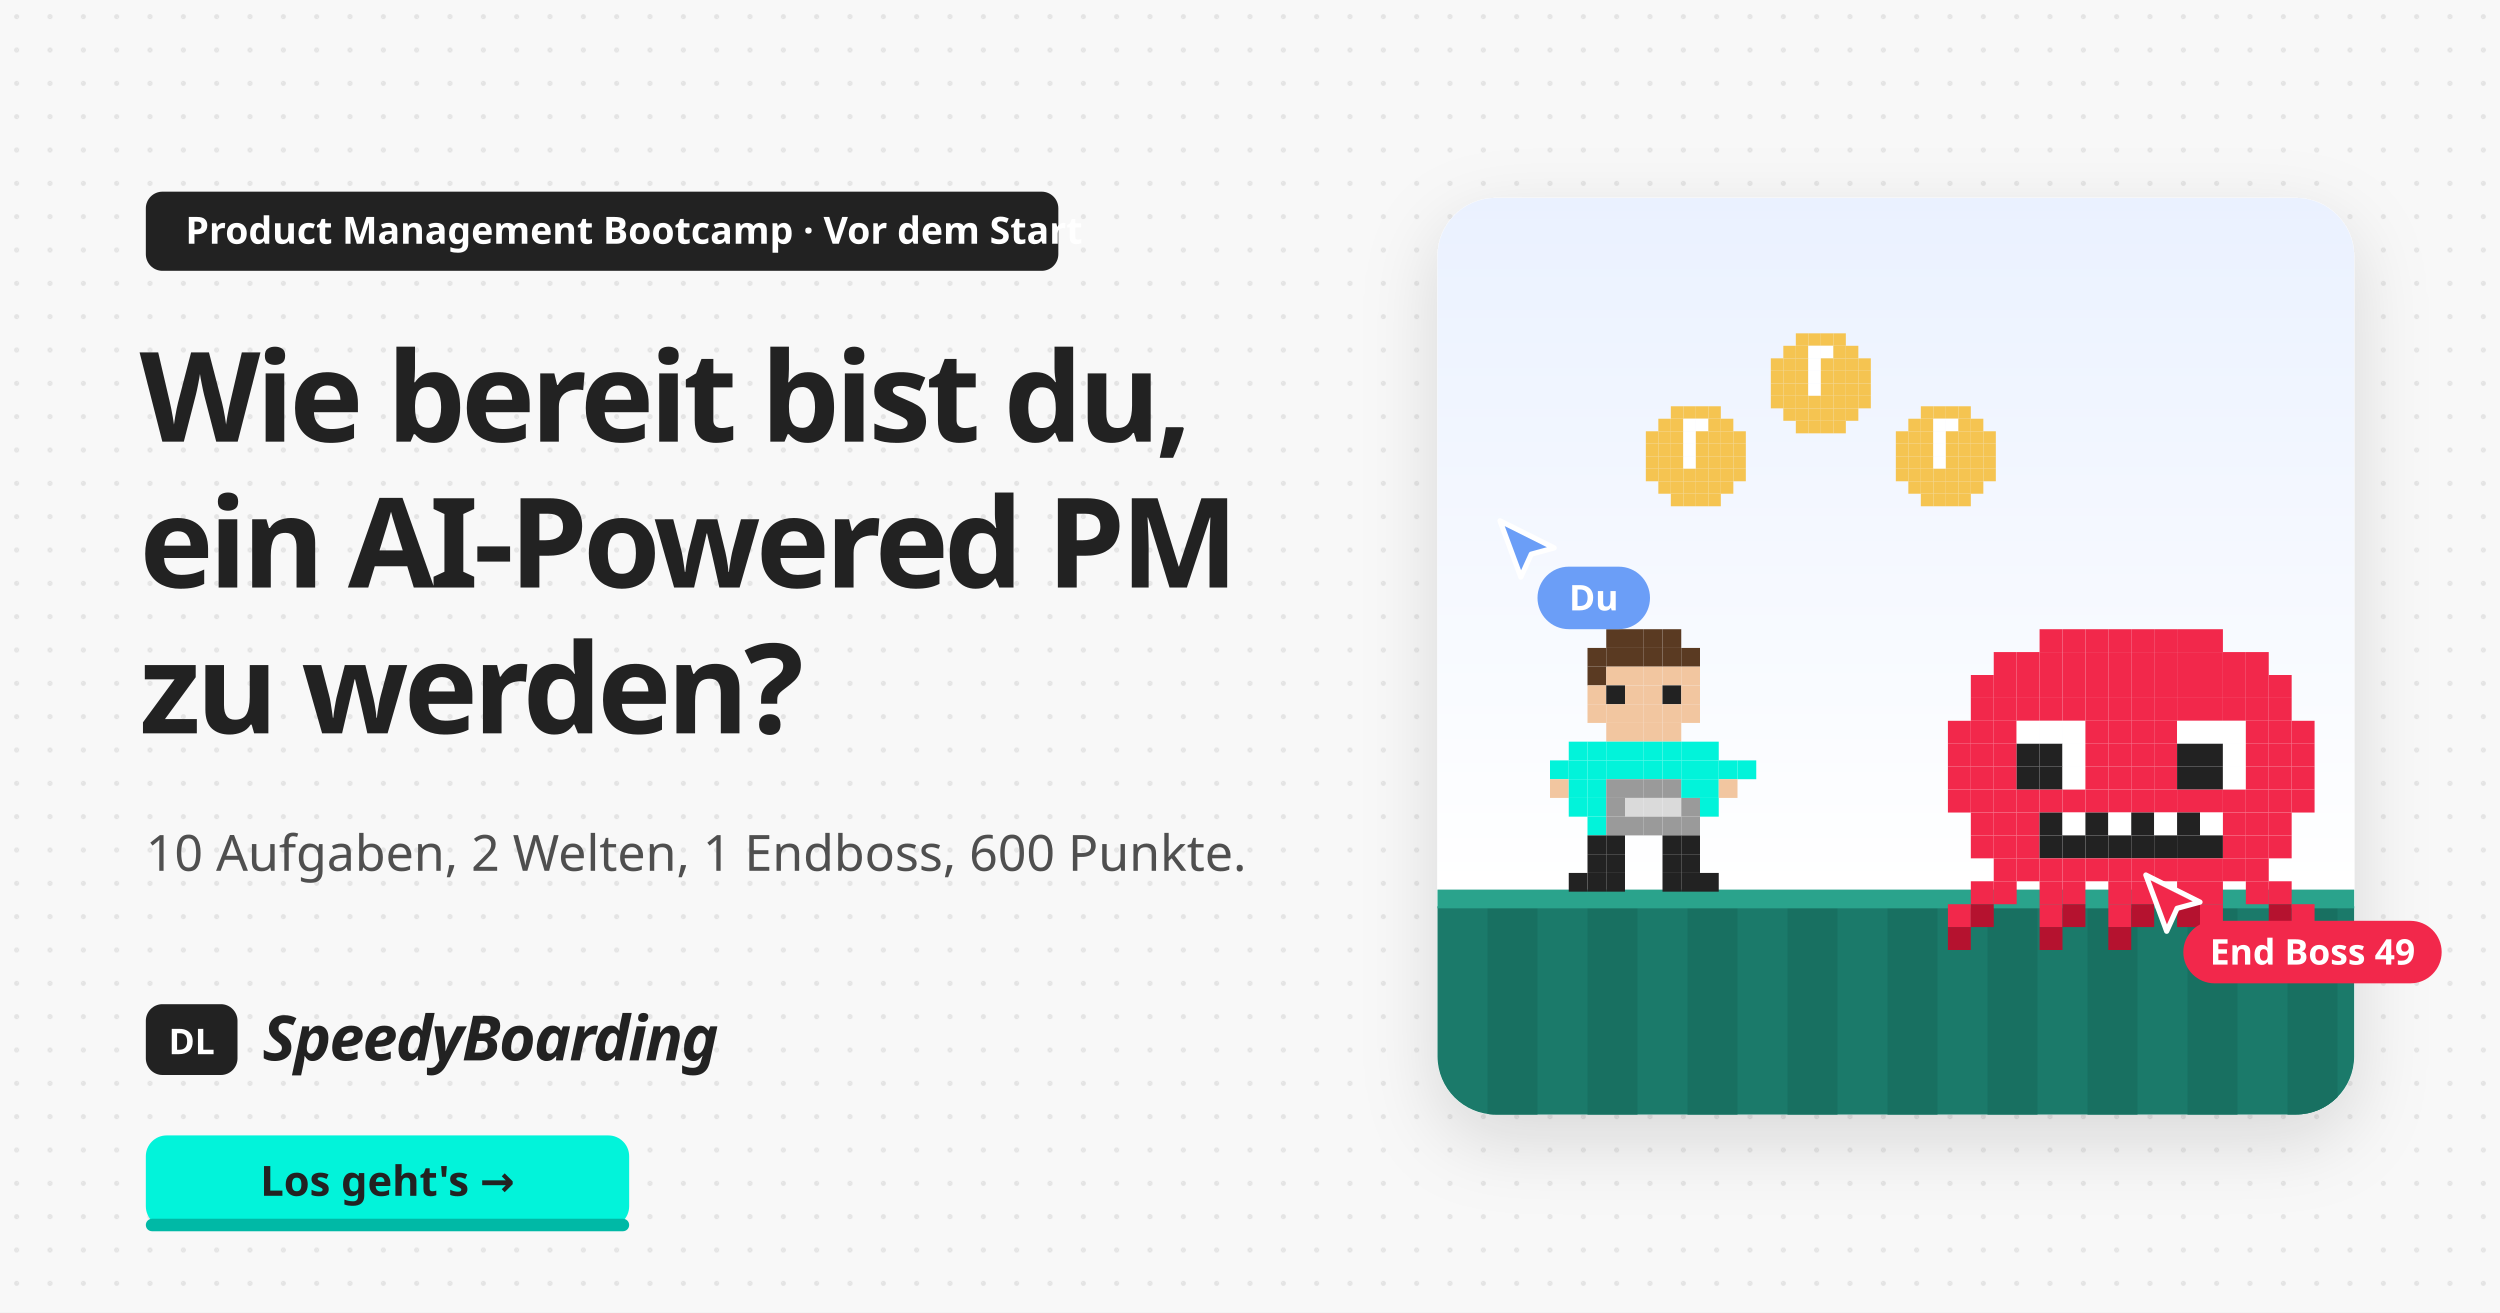
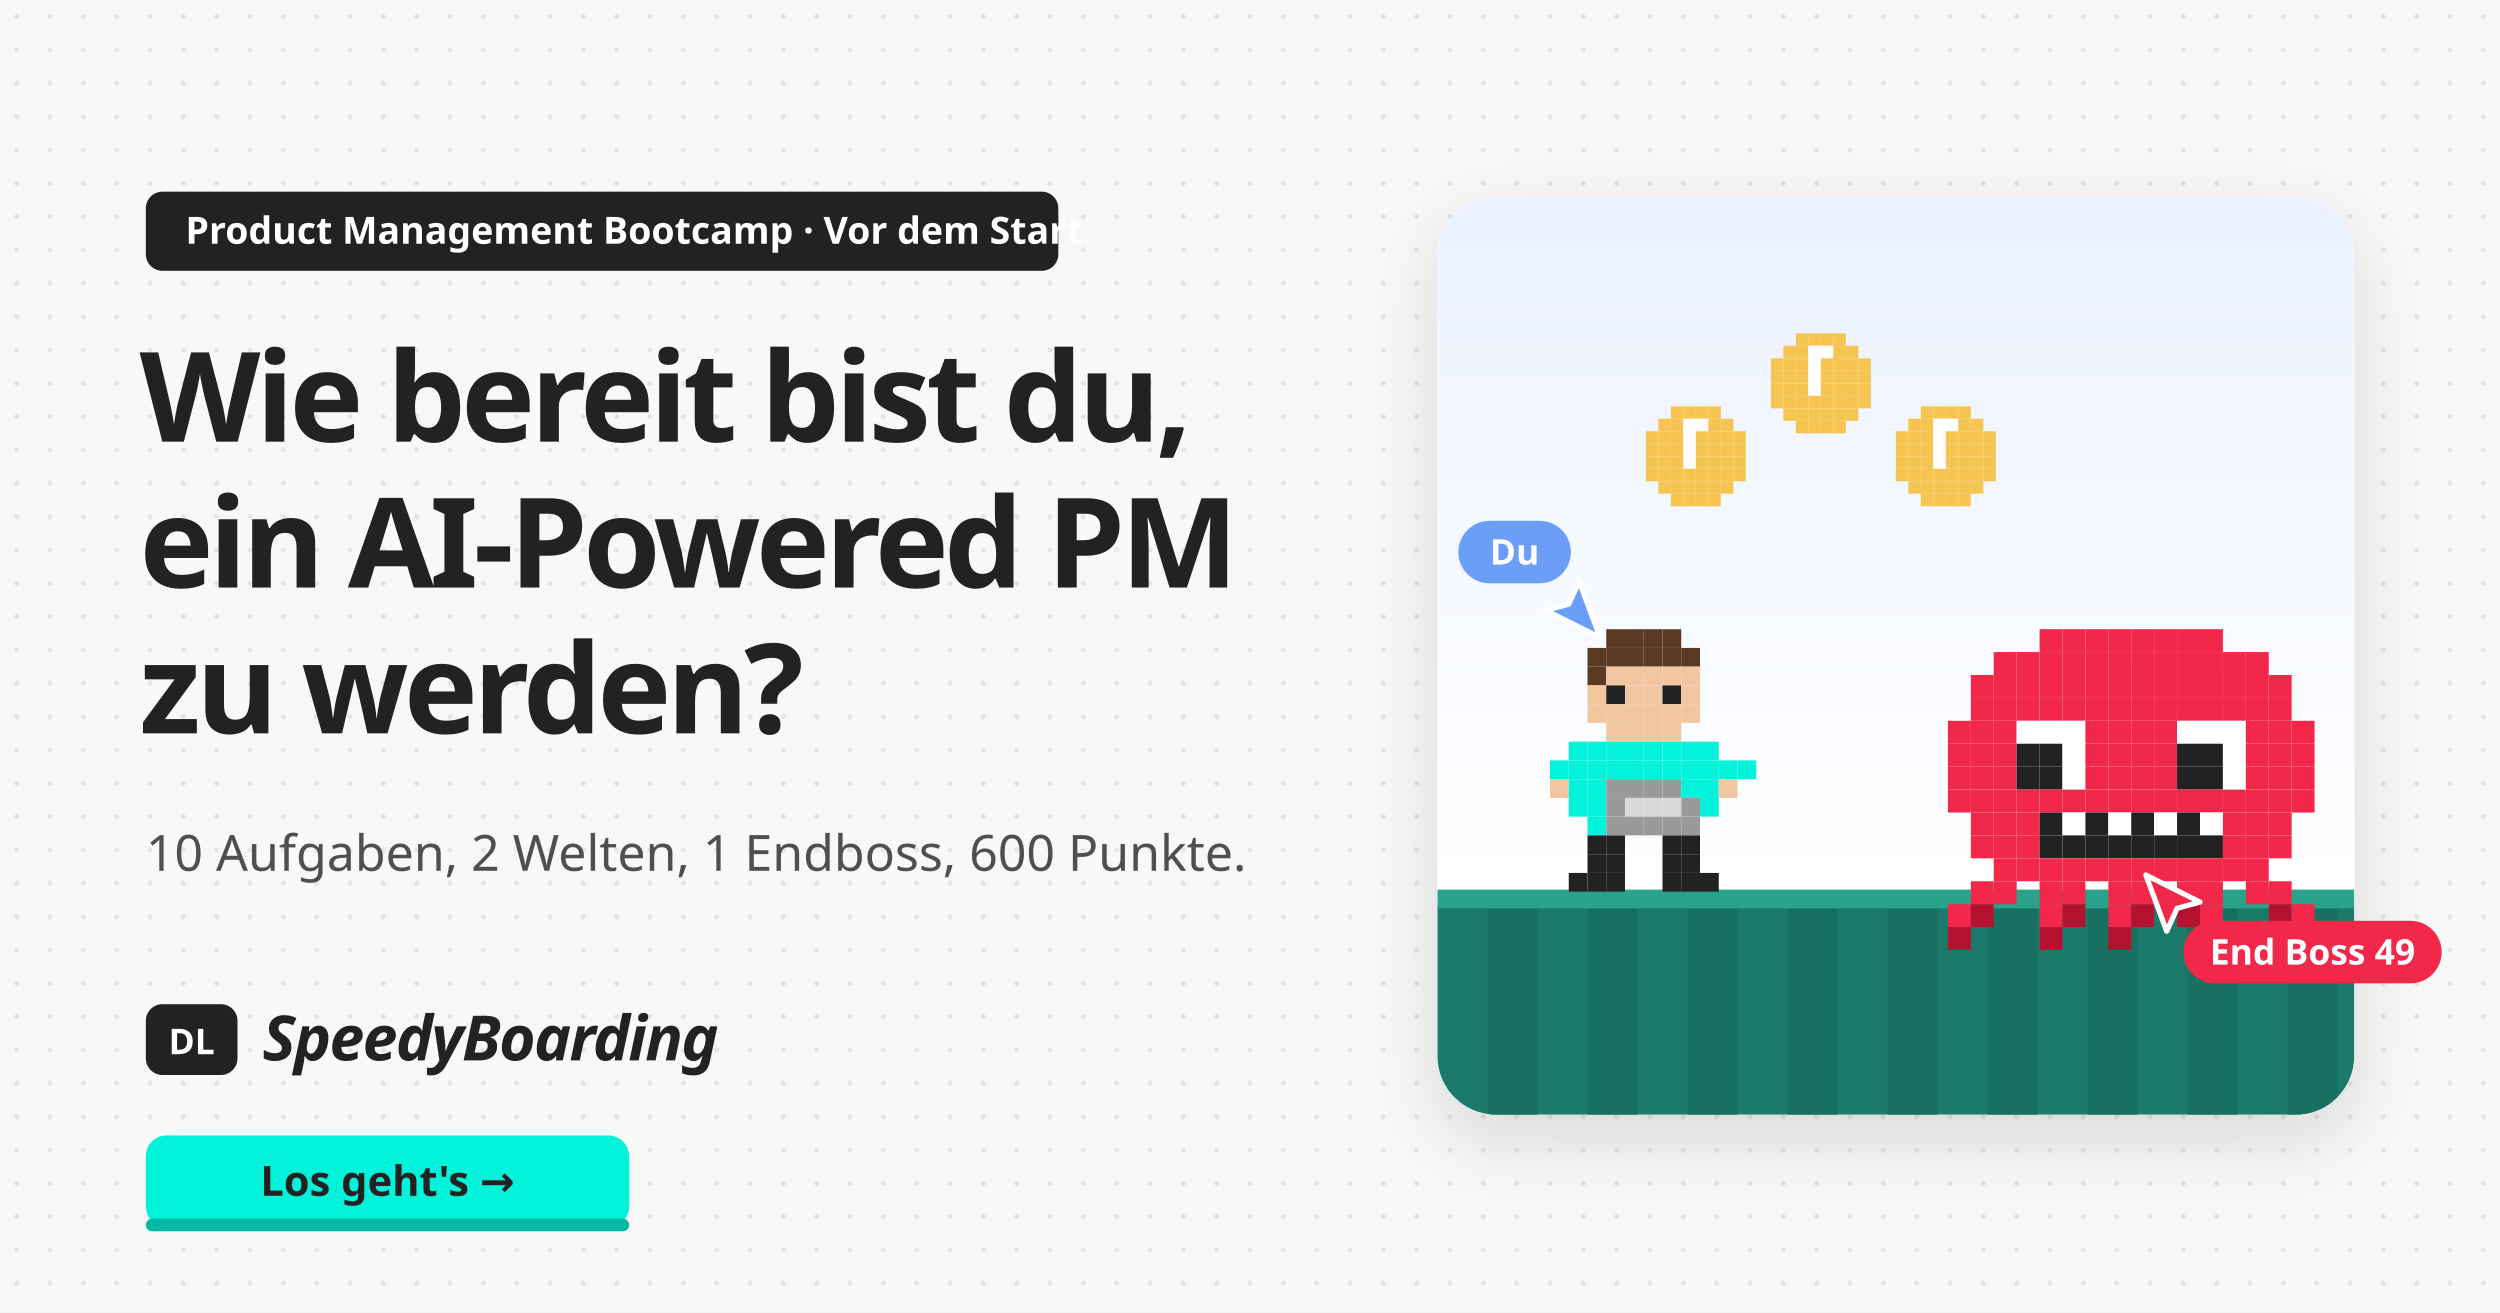
<svg xmlns="http://www.w3.org/2000/svg" width="1200" height="630" viewBox="0 0 1200 630">
  <defs>
    <pattern id="dots" width="16" height="16" patternUnits="userSpaceOnUse">
      <circle cx="8" cy="8" r="1.2" fill="#E3E3E3" />
    </pattern>
    <linearGradient id="sky" x1="0" y1="0" x2="0" y2="1">
      <stop offset="0" stop-color="#EAF1FF" />
      <stop offset=".75" stop-color="#FFFFFF" />
    </linearGradient>
    <clipPath id="stage">
      <rect x="690" y="95" width="440" height="440" rx="28" />
    </clipPath>
    <filter id="sh" x="-10%" y="-10%" width="120%" height="130%">
      <feDropShadow dx="0" dy="12" stdDeviation="18" flood-opacity=".13" />
    </filter>
  </defs>
  <rect width="1200" height="630" fill="#F8F8F8" />
  <rect width="1200" height="630" fill="url(#dots)" />
  <rect x="70" y="92" width="438" height="38" rx="8" fill="#222" />
  <text x="89" y="117" font-family="Avenir Next" font-weight="600" font-size="18" fill="#fff">Product Management Bootcamp · Vor dem Start</text>
  <text font-family="Avenir Next" font-weight="800" font-size="60" fill="#222" letter-spacing="-2.2">
    <tspan x="67" y="212">Wie bereit bist du,</tspan>
    <tspan x="67" y="282">ein AI-Powered PM</tspan>
    <tspan x="67" y="352">zu werden?</tspan>
  </text>
  <text x="70" y="418" font-family="Avenir Next" font-weight="500" font-size="24" fill="#4F4F4F">10 Aufgaben, 2 Welten, 1 Endboss, 600 Punkte.</text>
  <rect x="70" y="482" width="44" height="34" rx="8" fill="#222" />
  <text x="92" y="506" font-family="Avenir Next" font-weight="800" font-size="17" fill="#fff" text-anchor="middle">DL</text>
  <text x="126" y="509" font-family="Avenir Next" font-weight="800" font-style="italic" font-size="30" fill="#222" letter-spacing="-0.8">SpeedyBoarding</text>
  <rect x="70" y="545" width="232" height="44" rx="10" fill="#02F3DA" />
  <rect x="70" y="585" width="232" height="6" rx="3" fill="#00b9a6" />
  <text x="186" y="574" font-family="Avenir Next" font-weight="700" font-size="20" fill="#222" text-anchor="middle">Los geht's →</text>
  <g filter="url(#sh)">
    <rect x="690" y="95" width="440" height="440" rx="28" fill="#fff" />
  </g>
  <g clip-path="url(#stage)">
    <rect x="690" y="95" width="440" height="440" fill="url(#sky)" />
    <rect x="690" y="435" width="440" height="100" fill="#1B7A6A" />
    <rect x="714" y="435" width="24" height="100" fill="#187061" />
    <rect x="762" y="435" width="24" height="100" fill="#187061" />
    <rect x="810" y="435" width="24" height="100" fill="#187061" />
    <rect x="858" y="435" width="24" height="100" fill="#187061" />
    <rect x="906" y="435" width="24" height="100" fill="#187061" />
    <rect x="954" y="435" width="24" height="100" fill="#187061" />
    <rect x="1002" y="435" width="24" height="100" fill="#187061" />
    <rect x="1050" y="435" width="24" height="100" fill="#187061" />
    <rect x="1098" y="435" width="24" height="100" fill="#187061" />
    <rect x="1146" y="435" width="24" height="100" fill="#187061" />
    <rect x="690" y="427" width="440" height="9" fill="#2aa38c" />
    <rect x="802" y="195" width="6" height="6" fill="#F5C451" />
    <rect x="808" y="195" width="6" height="6" fill="#F5C451" />
    <rect x="814" y="195" width="6" height="6" fill="#F5C451" />
    <rect x="820" y="195" width="6" height="6" fill="#F5C451" />
    <rect x="796" y="201" width="6" height="6" fill="#F5C451" />
    <rect x="802" y="201" width="6" height="6" fill="#F5C451" />
    <rect x="808" y="201" width="6" height="6" fill="#FFFFFF" />
    <rect x="814" y="201" width="6" height="6" fill="#FFFFFF" />
    <rect x="820" y="201" width="6" height="6" fill="#F5C451" />
    <rect x="826" y="201" width="6" height="6" fill="#F5C451" />
    <rect x="790" y="207" width="6" height="6" fill="#F5C451" />
    <rect x="796" y="207" width="6" height="6" fill="#F5C451" />
    <rect x="802" y="207" width="6" height="6" fill="#F5C451" />
    <rect x="808" y="207" width="6" height="6" fill="#FFFFFF" />
    <rect x="814" y="207" width="6" height="6" fill="#F5C451" />
    <rect x="820" y="207" width="6" height="6" fill="#F5C451" />
    <rect x="826" y="207" width="6" height="6" fill="#F5C451" />
    <rect x="832" y="207" width="6" height="6" fill="#F5C451" />
    <rect x="790" y="213" width="6" height="6" fill="#F5C451" />
    <rect x="796" y="213" width="6" height="6" fill="#F5C451" />
    <rect x="802" y="213" width="6" height="6" fill="#F5C451" />
    <rect x="808" y="213" width="6" height="6" fill="#FFFFFF" />
    <rect x="814" y="213" width="6" height="6" fill="#F5C451" />
    <rect x="820" y="213" width="6" height="6" fill="#F5C451" />
    <rect x="826" y="213" width="6" height="6" fill="#F5C451" />
    <rect x="832" y="213" width="6" height="6" fill="#F5C451" />
    <rect x="790" y="219" width="6" height="6" fill="#F5C451" />
    <rect x="796" y="219" width="6" height="6" fill="#F5C451" />
    <rect x="802" y="219" width="6" height="6" fill="#F5C451" />
    <rect x="808" y="219" width="6" height="6" fill="#FFFFFF" />
    <rect x="814" y="219" width="6" height="6" fill="#F5C451" />
    <rect x="820" y="219" width="6" height="6" fill="#F5C451" />
    <rect x="826" y="219" width="6" height="6" fill="#F5C451" />
    <rect x="832" y="219" width="6" height="6" fill="#F5C451" />
    <rect x="790" y="225" width="6" height="6" fill="#F5C451" />
    <rect x="796" y="225" width="6" height="6" fill="#F5C451" />
    <rect x="802" y="225" width="6" height="6" fill="#F5C451" />
    <rect x="808" y="225" width="6" height="6" fill="#F5C451" />
    <rect x="814" y="225" width="6" height="6" fill="#F5C451" />
    <rect x="820" y="225" width="6" height="6" fill="#F5C451" />
    <rect x="826" y="225" width="6" height="6" fill="#F5C451" />
    <rect x="832" y="225" width="6" height="6" fill="#F5C451" />
    <rect x="796" y="231" width="6" height="6" fill="#F5C451" />
    <rect x="802" y="231" width="6" height="6" fill="#F5C451" />
    <rect x="808" y="231" width="6" height="6" fill="#F5C451" />
    <rect x="814" y="231" width="6" height="6" fill="#F5C451" />
    <rect x="820" y="231" width="6" height="6" fill="#F5C451" />
    <rect x="826" y="231" width="6" height="6" fill="#F5C451" />
    <rect x="802" y="237" width="6" height="6" fill="#F5C451" />
    <rect x="808" y="237" width="6" height="6" fill="#F5C451" />
    <rect x="814" y="237" width="6" height="6" fill="#F5C451" />
    <rect x="820" y="237" width="6" height="6" fill="#F5C451" />
    <rect x="862" y="160" width="6" height="6" fill="#F5C451" />
    <rect x="868" y="160" width="6" height="6" fill="#F5C451" />
    <rect x="874" y="160" width="6" height="6" fill="#F5C451" />
    <rect x="880" y="160" width="6" height="6" fill="#F5C451" />
    <rect x="856" y="166" width="6" height="6" fill="#F5C451" />
    <rect x="862" y="166" width="6" height="6" fill="#F5C451" />
    <rect x="868" y="166" width="6" height="6" fill="#FFFFFF" />
    <rect x="874" y="166" width="6" height="6" fill="#FFFFFF" />
    <rect x="880" y="166" width="6" height="6" fill="#F5C451" />
    <rect x="886" y="166" width="6" height="6" fill="#F5C451" />
    <rect x="850" y="172" width="6" height="6" fill="#F5C451" />
    <rect x="856" y="172" width="6" height="6" fill="#F5C451" />
    <rect x="862" y="172" width="6" height="6" fill="#F5C451" />
    <rect x="868" y="172" width="6" height="6" fill="#FFFFFF" />
    <rect x="874" y="172" width="6" height="6" fill="#F5C451" />
    <rect x="880" y="172" width="6" height="6" fill="#F5C451" />
    <rect x="886" y="172" width="6" height="6" fill="#F5C451" />
    <rect x="892" y="172" width="6" height="6" fill="#F5C451" />
    <rect x="850" y="178" width="6" height="6" fill="#F5C451" />
    <rect x="856" y="178" width="6" height="6" fill="#F5C451" />
    <rect x="862" y="178" width="6" height="6" fill="#F5C451" />
    <rect x="868" y="178" width="6" height="6" fill="#FFFFFF" />
    <rect x="874" y="178" width="6" height="6" fill="#F5C451" />
    <rect x="880" y="178" width="6" height="6" fill="#F5C451" />
    <rect x="886" y="178" width="6" height="6" fill="#F5C451" />
    <rect x="892" y="178" width="6" height="6" fill="#F5C451" />
    <rect x="850" y="184" width="6" height="6" fill="#F5C451" />
    <rect x="856" y="184" width="6" height="6" fill="#F5C451" />
    <rect x="862" y="184" width="6" height="6" fill="#F5C451" />
    <rect x="868" y="184" width="6" height="6" fill="#FFFFFF" />
    <rect x="874" y="184" width="6" height="6" fill="#F5C451" />
    <rect x="880" y="184" width="6" height="6" fill="#F5C451" />
    <rect x="886" y="184" width="6" height="6" fill="#F5C451" />
    <rect x="892" y="184" width="6" height="6" fill="#F5C451" />
    <rect x="850" y="190" width="6" height="6" fill="#F5C451" />
    <rect x="856" y="190" width="6" height="6" fill="#F5C451" />
    <rect x="862" y="190" width="6" height="6" fill="#F5C451" />
    <rect x="868" y="190" width="6" height="6" fill="#F5C451" />
    <rect x="874" y="190" width="6" height="6" fill="#F5C451" />
    <rect x="880" y="190" width="6" height="6" fill="#F5C451" />
    <rect x="886" y="190" width="6" height="6" fill="#F5C451" />
    <rect x="892" y="190" width="6" height="6" fill="#F5C451" />
    <rect x="856" y="196" width="6" height="6" fill="#F5C451" />
    <rect x="862" y="196" width="6" height="6" fill="#F5C451" />
    <rect x="868" y="196" width="6" height="6" fill="#F5C451" />
    <rect x="874" y="196" width="6" height="6" fill="#F5C451" />
    <rect x="880" y="196" width="6" height="6" fill="#F5C451" />
    <rect x="886" y="196" width="6" height="6" fill="#F5C451" />
    <rect x="862" y="202" width="6" height="6" fill="#F5C451" />
    <rect x="868" y="202" width="6" height="6" fill="#F5C451" />
    <rect x="874" y="202" width="6" height="6" fill="#F5C451" />
    <rect x="880" y="202" width="6" height="6" fill="#F5C451" />
    <rect x="922" y="195" width="6" height="6" fill="#F5C451" />
    <rect x="928" y="195" width="6" height="6" fill="#F5C451" />
    <rect x="934" y="195" width="6" height="6" fill="#F5C451" />
    <rect x="940" y="195" width="6" height="6" fill="#F5C451" />
    <rect x="916" y="201" width="6" height="6" fill="#F5C451" />
    <rect x="922" y="201" width="6" height="6" fill="#F5C451" />
    <rect x="928" y="201" width="6" height="6" fill="#FFFFFF" />
    <rect x="934" y="201" width="6" height="6" fill="#FFFFFF" />
    <rect x="940" y="201" width="6" height="6" fill="#F5C451" />
    <rect x="946" y="201" width="6" height="6" fill="#F5C451" />
    <rect x="910" y="207" width="6" height="6" fill="#F5C451" />
    <rect x="916" y="207" width="6" height="6" fill="#F5C451" />
    <rect x="922" y="207" width="6" height="6" fill="#F5C451" />
    <rect x="928" y="207" width="6" height="6" fill="#FFFFFF" />
    <rect x="934" y="207" width="6" height="6" fill="#F5C451" />
    <rect x="940" y="207" width="6" height="6" fill="#F5C451" />
    <rect x="946" y="207" width="6" height="6" fill="#F5C451" />
    <rect x="952" y="207" width="6" height="6" fill="#F5C451" />
    <rect x="910" y="213" width="6" height="6" fill="#F5C451" />
    <rect x="916" y="213" width="6" height="6" fill="#F5C451" />
    <rect x="922" y="213" width="6" height="6" fill="#F5C451" />
    <rect x="928" y="213" width="6" height="6" fill="#FFFFFF" />
    <rect x="934" y="213" width="6" height="6" fill="#F5C451" />
    <rect x="940" y="213" width="6" height="6" fill="#F5C451" />
    <rect x="946" y="213" width="6" height="6" fill="#F5C451" />
    <rect x="952" y="213" width="6" height="6" fill="#F5C451" />
    <rect x="910" y="219" width="6" height="6" fill="#F5C451" />
    <rect x="916" y="219" width="6" height="6" fill="#F5C451" />
    <rect x="922" y="219" width="6" height="6" fill="#F5C451" />
    <rect x="928" y="219" width="6" height="6" fill="#FFFFFF" />
    <rect x="934" y="219" width="6" height="6" fill="#F5C451" />
    <rect x="940" y="219" width="6" height="6" fill="#F5C451" />
    <rect x="946" y="219" width="6" height="6" fill="#F5C451" />
    <rect x="952" y="219" width="6" height="6" fill="#F5C451" />
    <rect x="910" y="225" width="6" height="6" fill="#F5C451" />
    <rect x="916" y="225" width="6" height="6" fill="#F5C451" />
    <rect x="922" y="225" width="6" height="6" fill="#F5C451" />
    <rect x="928" y="225" width="6" height="6" fill="#F5C451" />
    <rect x="934" y="225" width="6" height="6" fill="#F5C451" />
    <rect x="940" y="225" width="6" height="6" fill="#F5C451" />
    <rect x="946" y="225" width="6" height="6" fill="#F5C451" />
    <rect x="952" y="225" width="6" height="6" fill="#F5C451" />
    <rect x="916" y="231" width="6" height="6" fill="#F5C451" />
    <rect x="922" y="231" width="6" height="6" fill="#F5C451" />
    <rect x="928" y="231" width="6" height="6" fill="#F5C451" />
    <rect x="934" y="231" width="6" height="6" fill="#F5C451" />
    <rect x="940" y="231" width="6" height="6" fill="#F5C451" />
    <rect x="946" y="231" width="6" height="6" fill="#F5C451" />
    <rect x="922" y="237" width="6" height="6" fill="#F5C451" />
    <rect x="928" y="237" width="6" height="6" fill="#F5C451" />
    <rect x="934" y="237" width="6" height="6" fill="#F5C451" />
    <rect x="940" y="237" width="6" height="6" fill="#F5C451" />
    <rect x="771" y="302" width="9" height="9" fill="#5A3A22" />
    <rect x="780" y="302" width="9" height="9" fill="#5A3A22" />
    <rect x="789" y="302" width="9" height="9" fill="#5A3A22" />
    <rect x="798" y="302" width="9" height="9" fill="#5A3A22" />
    <rect x="762" y="311" width="9" height="9" fill="#5A3A22" />
    <rect x="771" y="311" width="9" height="9" fill="#5A3A22" />
    <rect x="780" y="311" width="9" height="9" fill="#5A3A22" />
    <rect x="789" y="311" width="9" height="9" fill="#5A3A22" />
    <rect x="798" y="311" width="9" height="9" fill="#5A3A22" />
    <rect x="807" y="311" width="9" height="9" fill="#5A3A22" />
    <rect x="762" y="320" width="9" height="9" fill="#5A3A22" />
    <rect x="771" y="320" width="9" height="9" fill="#F2C6A0" />
    <rect x="780" y="320" width="9" height="9" fill="#F2C6A0" />
    <rect x="789" y="320" width="9" height="9" fill="#F2C6A0" />
    <rect x="798" y="320" width="9" height="9" fill="#F2C6A0" />
    <rect x="807" y="320" width="9" height="9" fill="#F2C6A0" />
    <rect x="762" y="329" width="9" height="9" fill="#F2C6A0" />
    <rect x="771" y="329" width="9" height="9" fill="#222222" />
    <rect x="780" y="329" width="9" height="9" fill="#F2C6A0" />
    <rect x="789" y="329" width="9" height="9" fill="#F2C6A0" />
    <rect x="798" y="329" width="9" height="9" fill="#222222" />
    <rect x="807" y="329" width="9" height="9" fill="#F2C6A0" />
    <rect x="762" y="338" width="9" height="9" fill="#F2C6A0" />
    <rect x="771" y="338" width="9" height="9" fill="#F2C6A0" />
    <rect x="780" y="338" width="9" height="9" fill="#F2C6A0" />
    <rect x="789" y="338" width="9" height="9" fill="#F2C6A0" />
    <rect x="798" y="338" width="9" height="9" fill="#F2C6A0" />
    <rect x="807" y="338" width="9" height="9" fill="#F2C6A0" />
    <rect x="771" y="347" width="9" height="9" fill="#F2C6A0" />
    <rect x="780" y="347" width="9" height="9" fill="#F2C6A0" />
    <rect x="789" y="347" width="9" height="9" fill="#F2C6A0" />
    <rect x="798" y="347" width="9" height="9" fill="#F2C6A0" />
    <rect x="753" y="356" width="9" height="9" fill="#02F3DA" />
    <rect x="762" y="356" width="9" height="9" fill="#02F3DA" />
    <rect x="771" y="356" width="9" height="9" fill="#02F3DA" />
    <rect x="780" y="356" width="9" height="9" fill="#02F3DA" />
    <rect x="789" y="356" width="9" height="9" fill="#02F3DA" />
    <rect x="798" y="356" width="9" height="9" fill="#02F3DA" />
    <rect x="807" y="356" width="9" height="9" fill="#02F3DA" />
    <rect x="816" y="356" width="9" height="9" fill="#02F3DA" />
    <rect x="744" y="365" width="9" height="9" fill="#02F3DA" />
    <rect x="753" y="365" width="9" height="9" fill="#02F3DA" />
    <rect x="762" y="365" width="9" height="9" fill="#02F3DA" />
    <rect x="771" y="365" width="9" height="9" fill="#02F3DA" />
    <rect x="780" y="365" width="9" height="9" fill="#02F3DA" />
    <rect x="789" y="365" width="9" height="9" fill="#02F3DA" />
    <rect x="798" y="365" width="9" height="9" fill="#02F3DA" />
    <rect x="807" y="365" width="9" height="9" fill="#02F3DA" />
    <rect x="816" y="365" width="9" height="9" fill="#02F3DA" />
    <rect x="825" y="365" width="9" height="9" fill="#02F3DA" />
    <rect x="834" y="365" width="9" height="9" fill="#02F3DA" />
    <rect x="744" y="374" width="9" height="9" fill="#F2C6A0" />
    <rect x="753" y="374" width="9" height="9" fill="#02F3DA" />
    <rect x="762" y="374" width="9" height="9" fill="#02F3DA" />
    <rect x="771" y="374" width="9" height="9" fill="#9A9A9A" />
    <rect x="780" y="374" width="9" height="9" fill="#9A9A9A" />
    <rect x="789" y="374" width="9" height="9" fill="#9A9A9A" />
    <rect x="798" y="374" width="9" height="9" fill="#9A9A9A" />
    <rect x="807" y="374" width="9" height="9" fill="#02F3DA" />
    <rect x="816" y="374" width="9" height="9" fill="#02F3DA" />
    <rect x="825" y="374" width="9" height="9" fill="#F2C6A0" />
    <rect x="753" y="383" width="9" height="9" fill="#02F3DA" />
    <rect x="762" y="383" width="9" height="9" fill="#02F3DA" />
    <rect x="771" y="383" width="9" height="9" fill="#9A9A9A" />
    <rect x="780" y="383" width="9" height="9" fill="#DADADA" />
    <rect x="789" y="383" width="9" height="9" fill="#DADADA" />
    <rect x="798" y="383" width="9" height="9" fill="#DADADA" />
    <rect x="807" y="383" width="9" height="9" fill="#9A9A9A" />
    <rect x="816" y="383" width="9" height="9" fill="#02F3DA" />
    <rect x="762" y="392" width="9" height="9" fill="#02F3DA" />
    <rect x="771" y="392" width="9" height="9" fill="#9A9A9A" />
    <rect x="780" y="392" width="9" height="9" fill="#9A9A9A" />
    <rect x="789" y="392" width="9" height="9" fill="#9A9A9A" />
    <rect x="798" y="392" width="9" height="9" fill="#9A9A9A" />
    <rect x="807" y="392" width="9" height="9" fill="#9A9A9A" />
    <rect x="762" y="401" width="9" height="9" fill="#222222" />
    <rect x="771" y="401" width="9" height="9" fill="#222222" />
    <rect x="798" y="401" width="9" height="9" fill="#222222" />
    <rect x="807" y="401" width="9" height="9" fill="#222222" />
    <rect x="762" y="410" width="9" height="9" fill="#222222" />
    <rect x="771" y="410" width="9" height="9" fill="#222222" />
    <rect x="798" y="410" width="9" height="9" fill="#222222" />
    <rect x="807" y="410" width="9" height="9" fill="#222222" />
    <rect x="753" y="419" width="9" height="9" fill="#222222" />
    <rect x="762" y="419" width="9" height="9" fill="#222222" />
    <rect x="771" y="419" width="9" height="9" fill="#222222" />
    <rect x="798" y="419" width="9" height="9" fill="#222222" />
    <rect x="807" y="419" width="9" height="9" fill="#222222" />
    <rect x="816" y="419" width="9" height="9" fill="#222222" />
    <rect x="979" y="302" width="11" height="11" fill="#F2284B" />
    <rect x="990" y="302" width="11" height="11" fill="#F2284B" />
    <rect x="1001" y="302" width="11" height="11" fill="#F2284B" />
    <rect x="1012" y="302" width="11" height="11" fill="#F2284B" />
    <rect x="1023" y="302" width="11" height="11" fill="#F2284B" />
    <rect x="1034" y="302" width="11" height="11" fill="#F2284B" />
    <rect x="1045" y="302" width="11" height="11" fill="#F2284B" />
    <rect x="1056" y="302" width="11" height="11" fill="#F2284B" />
    <rect x="957" y="313" width="11" height="11" fill="#F2284B" />
    <rect x="968" y="313" width="11" height="11" fill="#F2284B" />
    <rect x="979" y="313" width="11" height="11" fill="#F2284B" />
    <rect x="990" y="313" width="11" height="11" fill="#F2284B" />
    <rect x="1001" y="313" width="11" height="11" fill="#F2284B" />
    <rect x="1012" y="313" width="11" height="11" fill="#F2284B" />
    <rect x="1023" y="313" width="11" height="11" fill="#F2284B" />
    <rect x="1034" y="313" width="11" height="11" fill="#F2284B" />
    <rect x="1045" y="313" width="11" height="11" fill="#F2284B" />
    <rect x="1056" y="313" width="11" height="11" fill="#F2284B" />
    <rect x="1067" y="313" width="11" height="11" fill="#F2284B" />
    <rect x="1078" y="313" width="11" height="11" fill="#F2284B" />
    <rect x="946" y="324" width="11" height="11" fill="#F2284B" />
    <rect x="957" y="324" width="11" height="11" fill="#F2284B" />
    <rect x="968" y="324" width="11" height="11" fill="#F2284B" />
    <rect x="979" y="324" width="11" height="11" fill="#F2284B" />
    <rect x="990" y="324" width="11" height="11" fill="#F2284B" />
    <rect x="1001" y="324" width="11" height="11" fill="#F2284B" />
    <rect x="1012" y="324" width="11" height="11" fill="#F2284B" />
    <rect x="1023" y="324" width="11" height="11" fill="#F2284B" />
    <rect x="1034" y="324" width="11" height="11" fill="#F2284B" />
    <rect x="1045" y="324" width="11" height="11" fill="#F2284B" />
    <rect x="1056" y="324" width="11" height="11" fill="#F2284B" />
    <rect x="1067" y="324" width="11" height="11" fill="#F2284B" />
    <rect x="1078" y="324" width="11" height="11" fill="#F2284B" />
    <rect x="1089" y="324" width="11" height="11" fill="#F2284B" />
    <rect x="946" y="335" width="11" height="11" fill="#F2284B" />
    <rect x="957" y="335" width="11" height="11" fill="#F2284B" />
    <rect x="968" y="335" width="11" height="11" fill="#F2284B" />
    <rect x="979" y="335" width="11" height="11" fill="#F2284B" />
    <rect x="990" y="335" width="11" height="11" fill="#F2284B" />
    <rect x="1001" y="335" width="11" height="11" fill="#F2284B" />
    <rect x="1012" y="335" width="11" height="11" fill="#F2284B" />
    <rect x="1023" y="335" width="11" height="11" fill="#F2284B" />
    <rect x="1034" y="335" width="11" height="11" fill="#F2284B" />
    <rect x="1045" y="335" width="11" height="11" fill="#F2284B" />
    <rect x="1056" y="335" width="11" height="11" fill="#F2284B" />
    <rect x="1067" y="335" width="11" height="11" fill="#F2284B" />
    <rect x="1078" y="335" width="11" height="11" fill="#F2284B" />
    <rect x="1089" y="335" width="11" height="11" fill="#F2284B" />
    <rect x="935" y="346" width="11" height="11" fill="#F2284B" />
    <rect x="946" y="346" width="11" height="11" fill="#F2284B" />
    <rect x="957" y="346" width="11" height="11" fill="#F2284B" />
    <rect x="968" y="346" width="11" height="11" fill="#FFFFFF" />
    <rect x="979" y="346" width="11" height="11" fill="#FFFFFF" />
    <rect x="990" y="346" width="11" height="11" fill="#FFFFFF" />
    <rect x="1001" y="346" width="11" height="11" fill="#F2284B" />
    <rect x="1012" y="346" width="11" height="11" fill="#F2284B" />
    <rect x="1023" y="346" width="11" height="11" fill="#F2284B" />
    <rect x="1034" y="346" width="11" height="11" fill="#F2284B" />
    <rect x="1045" y="346" width="11" height="11" fill="#FFFFFF" />
    <rect x="1056" y="346" width="11" height="11" fill="#FFFFFF" />
    <rect x="1067" y="346" width="11" height="11" fill="#FFFFFF" />
    <rect x="1078" y="346" width="11" height="11" fill="#F2284B" />
    <rect x="1089" y="346" width="11" height="11" fill="#F2284B" />
    <rect x="1100" y="346" width="11" height="11" fill="#F2284B" />
    <rect x="935" y="357" width="11" height="11" fill="#F2284B" />
    <rect x="946" y="357" width="11" height="11" fill="#F2284B" />
    <rect x="957" y="357" width="11" height="11" fill="#F2284B" />
    <rect x="968" y="357" width="11" height="11" fill="#222222" />
    <rect x="979" y="357" width="11" height="11" fill="#222222" />
    <rect x="990" y="357" width="11" height="11" fill="#FFFFFF" />
    <rect x="1001" y="357" width="11" height="11" fill="#F2284B" />
    <rect x="1012" y="357" width="11" height="11" fill="#F2284B" />
    <rect x="1023" y="357" width="11" height="11" fill="#F2284B" />
    <rect x="1034" y="357" width="11" height="11" fill="#F2284B" />
    <rect x="1045" y="357" width="11" height="11" fill="#222222" />
    <rect x="1056" y="357" width="11" height="11" fill="#222222" />
    <rect x="1067" y="357" width="11" height="11" fill="#FFFFFF" />
    <rect x="1078" y="357" width="11" height="11" fill="#F2284B" />
    <rect x="1089" y="357" width="11" height="11" fill="#F2284B" />
    <rect x="1100" y="357" width="11" height="11" fill="#F2284B" />
    <rect x="935" y="368" width="11" height="11" fill="#F2284B" />
    <rect x="946" y="368" width="11" height="11" fill="#F2284B" />
    <rect x="957" y="368" width="11" height="11" fill="#F2284B" />
    <rect x="968" y="368" width="11" height="11" fill="#222222" />
    <rect x="979" y="368" width="11" height="11" fill="#222222" />
    <rect x="990" y="368" width="11" height="11" fill="#FFFFFF" />
    <rect x="1001" y="368" width="11" height="11" fill="#F2284B" />
    <rect x="1012" y="368" width="11" height="11" fill="#F2284B" />
    <rect x="1023" y="368" width="11" height="11" fill="#F2284B" />
    <rect x="1034" y="368" width="11" height="11" fill="#F2284B" />
    <rect x="1045" y="368" width="11" height="11" fill="#222222" />
    <rect x="1056" y="368" width="11" height="11" fill="#222222" />
    <rect x="1067" y="368" width="11" height="11" fill="#FFFFFF" />
    <rect x="1078" y="368" width="11" height="11" fill="#F2284B" />
    <rect x="1089" y="368" width="11" height="11" fill="#F2284B" />
    <rect x="1100" y="368" width="11" height="11" fill="#F2284B" />
    <rect x="935" y="379" width="11" height="11" fill="#F2284B" />
    <rect x="946" y="379" width="11" height="11" fill="#F2284B" />
    <rect x="957" y="379" width="11" height="11" fill="#F2284B" />
    <rect x="968" y="379" width="11" height="11" fill="#F2284B" />
    <rect x="979" y="379" width="11" height="11" fill="#F2284B" />
    <rect x="990" y="379" width="11" height="11" fill="#F2284B" />
    <rect x="1001" y="379" width="11" height="11" fill="#F2284B" />
    <rect x="1012" y="379" width="11" height="11" fill="#F2284B" />
    <rect x="1023" y="379" width="11" height="11" fill="#F2284B" />
    <rect x="1034" y="379" width="11" height="11" fill="#F2284B" />
    <rect x="1045" y="379" width="11" height="11" fill="#F2284B" />
    <rect x="1056" y="379" width="11" height="11" fill="#F2284B" />
    <rect x="1067" y="379" width="11" height="11" fill="#F2284B" />
    <rect x="1078" y="379" width="11" height="11" fill="#F2284B" />
    <rect x="1089" y="379" width="11" height="11" fill="#F2284B" />
    <rect x="1100" y="379" width="11" height="11" fill="#F2284B" />
    <rect x="946" y="390" width="11" height="11" fill="#F2284B" />
    <rect x="957" y="390" width="11" height="11" fill="#F2284B" />
    <rect x="968" y="390" width="11" height="11" fill="#F2284B" />
    <rect x="979" y="390" width="11" height="11" fill="#222222" />
    <rect x="990" y="390" width="11" height="11" fill="#FFFFFF" />
    <rect x="1001" y="390" width="11" height="11" fill="#222222" />
    <rect x="1012" y="390" width="11" height="11" fill="#FFFFFF" />
    <rect x="1023" y="390" width="11" height="11" fill="#222222" />
    <rect x="1034" y="390" width="11" height="11" fill="#FFFFFF" />
    <rect x="1045" y="390" width="11" height="11" fill="#222222" />
    <rect x="1056" y="390" width="11" height="11" fill="#FFFFFF" />
    <rect x="1067" y="390" width="11" height="11" fill="#F2284B" />
    <rect x="1078" y="390" width="11" height="11" fill="#F2284B" />
    <rect x="1089" y="390" width="11" height="11" fill="#F2284B" />
    <rect x="946" y="401" width="11" height="11" fill="#F2284B" />
    <rect x="957" y="401" width="11" height="11" fill="#F2284B" />
    <rect x="968" y="401" width="11" height="11" fill="#F2284B" />
    <rect x="979" y="401" width="11" height="11" fill="#222222" />
    <rect x="990" y="401" width="11" height="11" fill="#222222" />
    <rect x="1001" y="401" width="11" height="11" fill="#222222" />
    <rect x="1012" y="401" width="11" height="11" fill="#222222" />
    <rect x="1023" y="401" width="11" height="11" fill="#222222" />
    <rect x="1034" y="401" width="11" height="11" fill="#222222" />
    <rect x="1045" y="401" width="11" height="11" fill="#222222" />
    <rect x="1056" y="401" width="11" height="11" fill="#222222" />
    <rect x="1067" y="401" width="11" height="11" fill="#F2284B" />
    <rect x="1078" y="401" width="11" height="11" fill="#F2284B" />
    <rect x="1089" y="401" width="11" height="11" fill="#F2284B" />
    <rect x="957" y="412" width="11" height="11" fill="#F2284B" />
    <rect x="968" y="412" width="11" height="11" fill="#F2284B" />
    <rect x="979" y="412" width="11" height="11" fill="#F2284B" />
    <rect x="990" y="412" width="11" height="11" fill="#F2284B" />
    <rect x="1001" y="412" width="11" height="11" fill="#F2284B" />
    <rect x="1012" y="412" width="11" height="11" fill="#F2284B" />
    <rect x="1023" y="412" width="11" height="11" fill="#F2284B" />
    <rect x="1034" y="412" width="11" height="11" fill="#F2284B" />
    <rect x="1045" y="412" width="11" height="11" fill="#F2284B" />
    <rect x="1056" y="412" width="11" height="11" fill="#F2284B" />
    <rect x="1067" y="412" width="11" height="11" fill="#F2284B" />
    <rect x="1078" y="412" width="11" height="11" fill="#F2284B" />
    <rect x="946" y="423" width="11" height="11" fill="#F2284B" />
    <rect x="957" y="423" width="11" height="11" fill="#F2284B" />
    <rect x="979" y="423" width="11" height="11" fill="#F2284B" />
    <rect x="990" y="423" width="11" height="11" fill="#F2284B" />
    <rect x="1012" y="423" width="11" height="11" fill="#F2284B" />
    <rect x="1023" y="423" width="11" height="11" fill="#F2284B" />
    <rect x="1045" y="423" width="11" height="11" fill="#F2284B" />
    <rect x="1056" y="423" width="11" height="11" fill="#F2284B" />
    <rect x="1078" y="423" width="11" height="11" fill="#F2284B" />
    <rect x="1089" y="423" width="11" height="11" fill="#F2284B" />
    <rect x="935" y="434" width="11" height="11" fill="#F2284B" />
    <rect x="946" y="434" width="11" height="11" fill="#B5122F" />
    <rect x="979" y="434" width="11" height="11" fill="#F2284B" />
    <rect x="990" y="434" width="11" height="11" fill="#B5122F" />
    <rect x="1012" y="434" width="11" height="11" fill="#F2284B" />
    <rect x="1023" y="434" width="11" height="11" fill="#B5122F" />
    <rect x="1045" y="434" width="11" height="11" fill="#B5122F" />
    <rect x="1056" y="434" width="11" height="11" fill="#F2284B" />
    <rect x="1089" y="434" width="11" height="11" fill="#B5122F" />
    <rect x="1100" y="434" width="11" height="11" fill="#F2284B" />
    <rect x="935" y="445" width="11" height="11" fill="#B5122F" />
    <rect x="979" y="445" width="11" height="11" fill="#B5122F" />
    <rect x="1012" y="445" width="11" height="11" fill="#B5122F" />
    <rect x="1056" y="445" width="11" height="11" fill="#B5122F" />
    <rect x="1100" y="445" width="11" height="11" fill="#B5122F" />
  </g>
-   <g transform="translate(720,250)">
-     <path d="M0 0 L26 13 L15 16 L10 27 Z" fill="#6B9EF7" stroke="#fff" stroke-width="2.5" stroke-linejoin="round" />
-     <rect x="18" y="22" width="54" height="30" rx="15" fill="#6B9EF7" />
-     <text x="45.0" y="43" font-family="Avenir Next" font-weight="700" font-size="17" fill="#fff" text-anchor="middle">Du</text>
+   <g>
+     <path d="M0 0 L26 13 L15 16 L10 27 Z" transform="translate(768,306) rotate(180)" fill="#6B9EF7" stroke="#fff" stroke-width="2.5" stroke-linejoin="round" />
+     <rect x="700" y="250" width="54" height="30" rx="15" fill="#6B9EF7" />
+     <text x="727" y="271" font-family="Avenir Next" font-weight="700" font-size="17" fill="#fff" text-anchor="middle">Du</text>
  </g>
  <g transform="translate(1030,420)">
    <path d="M0 0 L26 13 L15 16 L10 27 Z" fill="#F2284B" stroke="#fff" stroke-width="2.5" stroke-linejoin="round" />
    <rect x="18" y="22" width="124" height="30" rx="15" fill="#F2284B" />
    <text x="80.0" y="43" font-family="Avenir Next" font-weight="700" font-size="17" fill="#fff" text-anchor="middle">End Boss 49</text>
  </g>
</svg>
